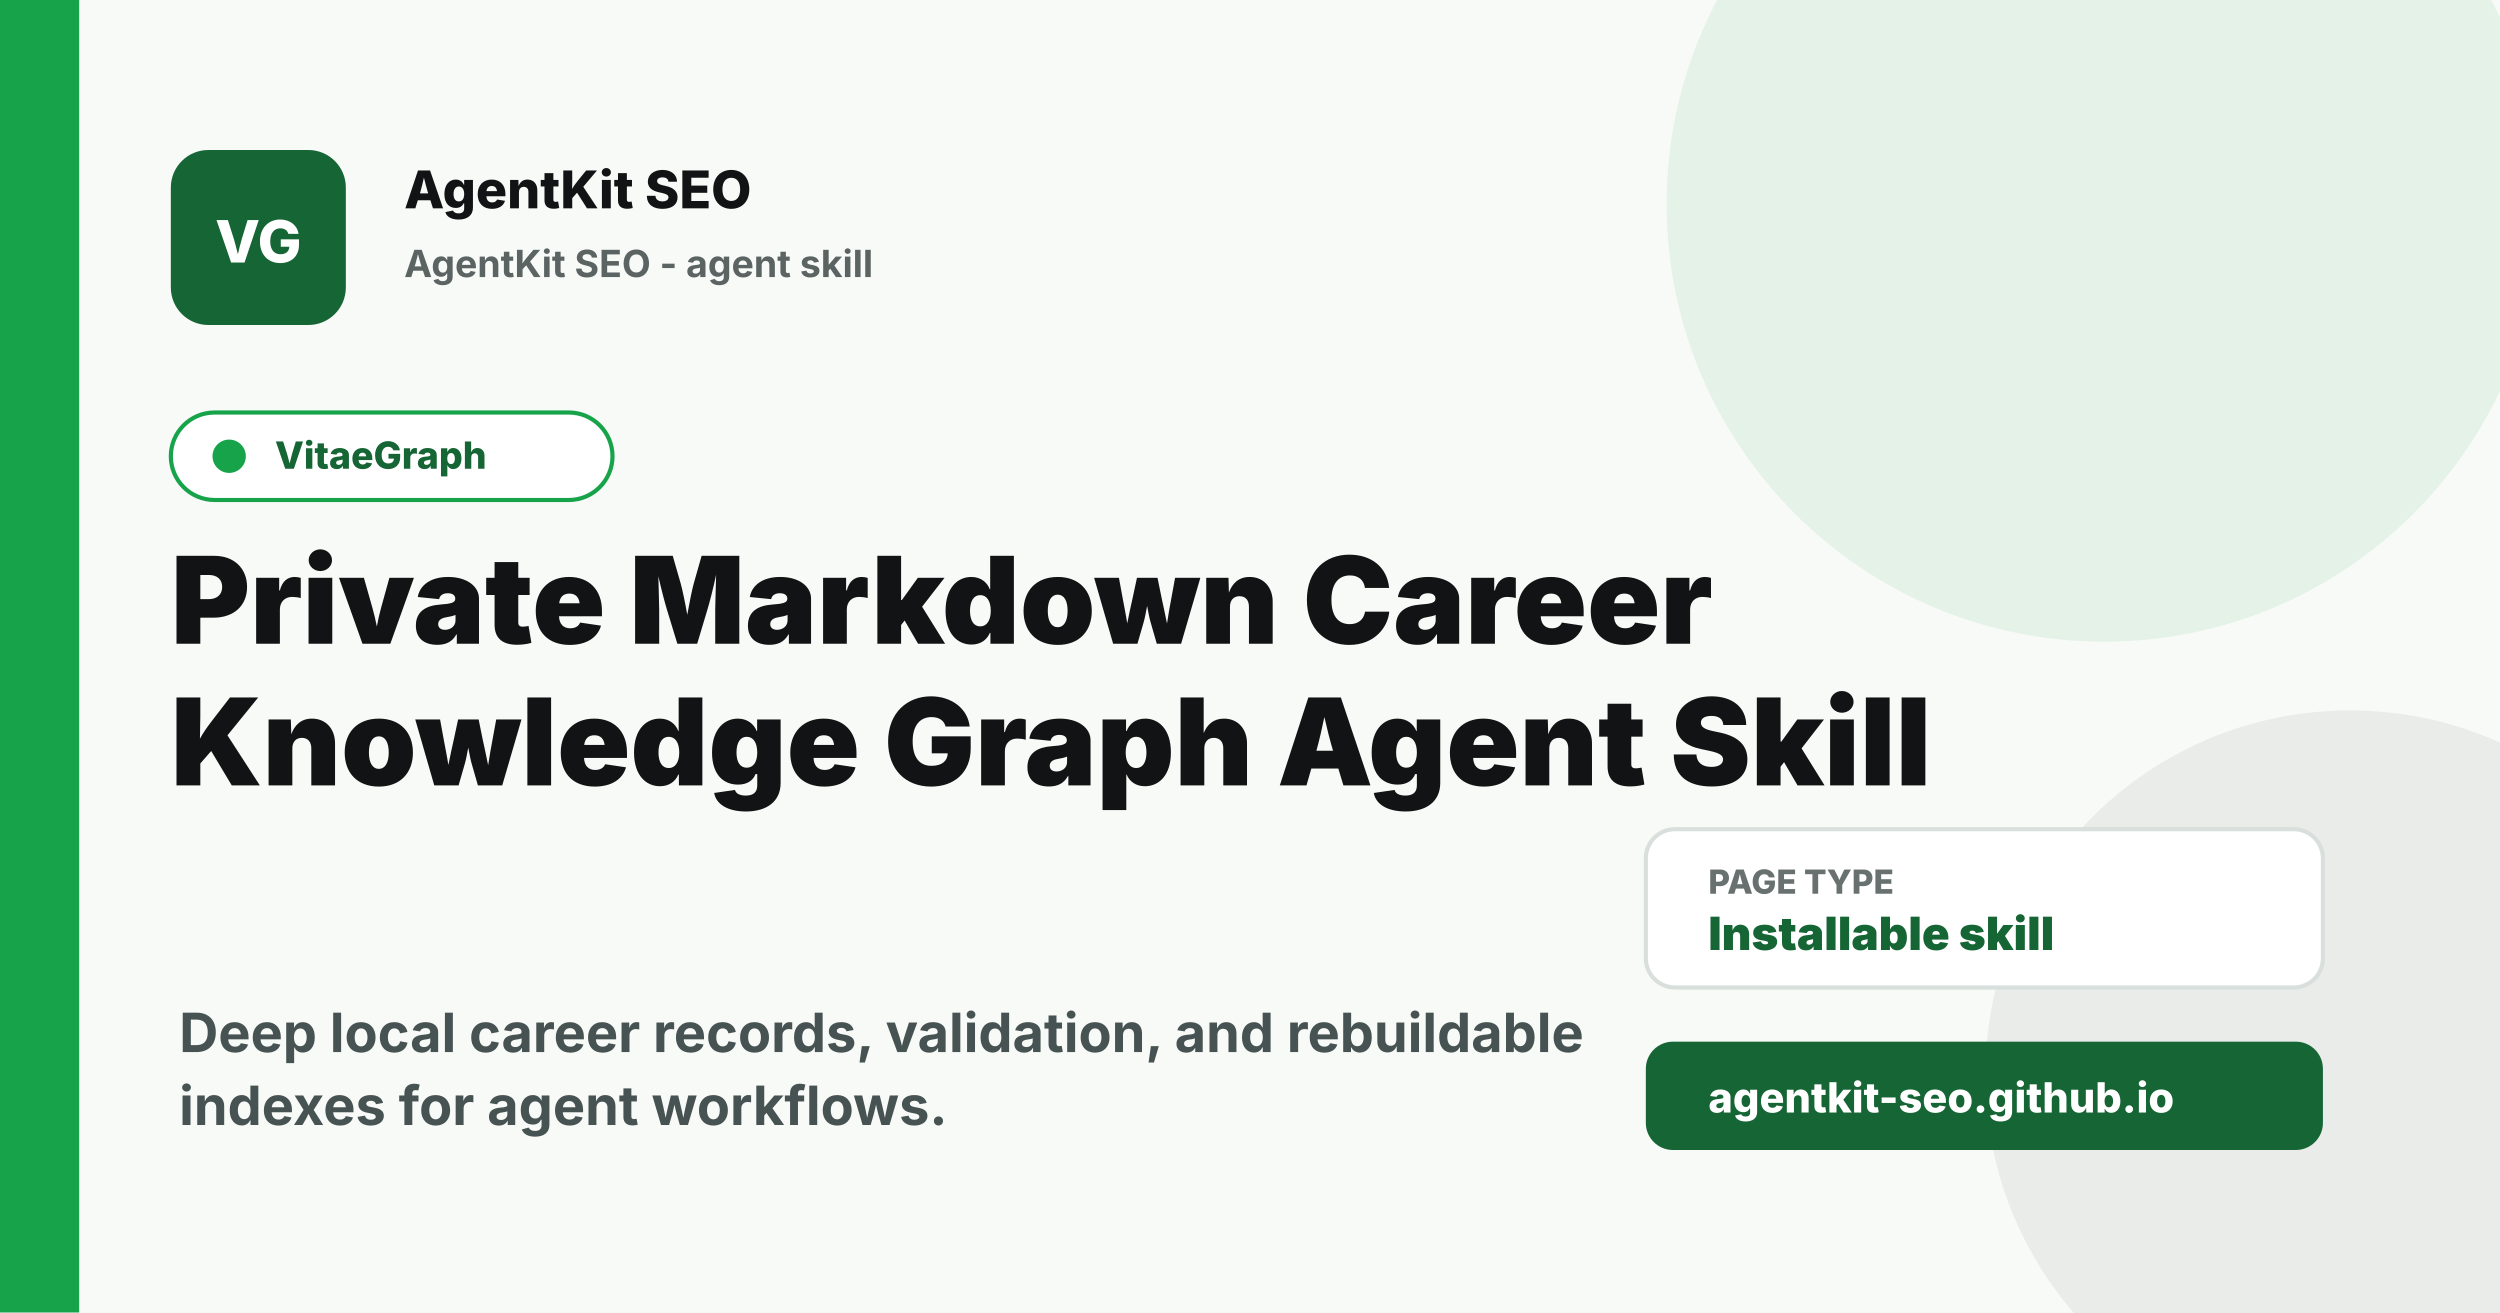
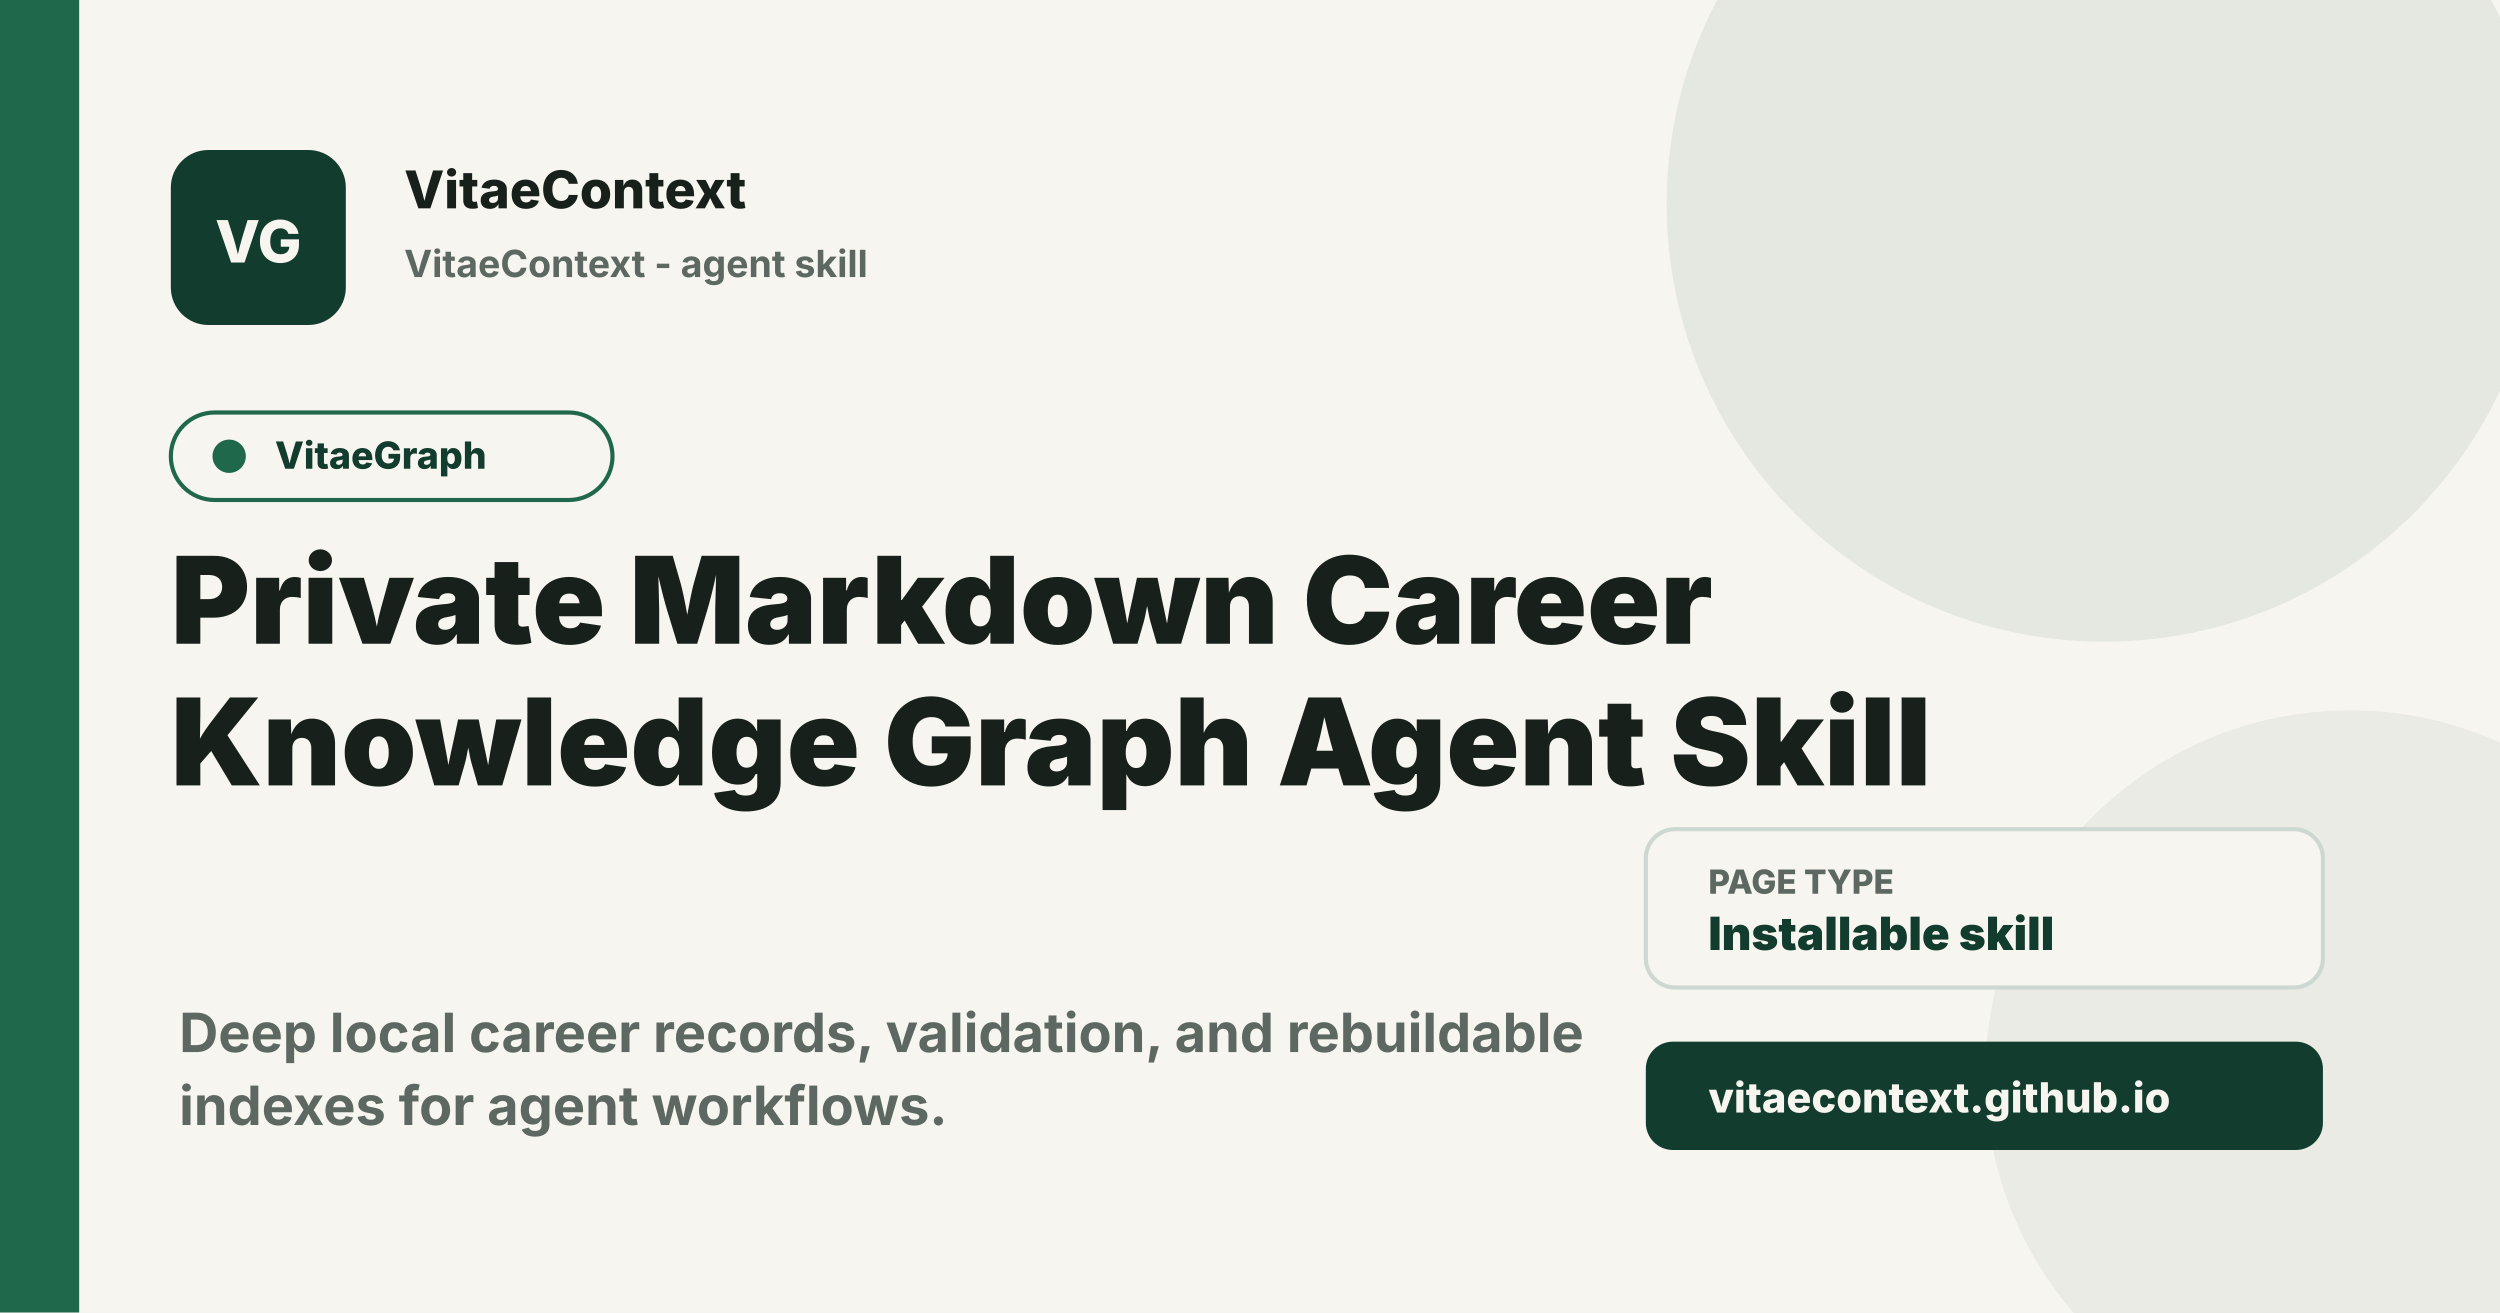
<svg xmlns="http://www.w3.org/2000/svg" width="1200" height="630" viewBox="0 0 1200 630">
-   <rect width="1200" height="630" fill="#f8faf7" />
-   <rect x="0" y="0" width="1200" height="630" fill="#f8faf7" />
-   <rect x="0" y="0" width="38" height="630" fill="#16a34a" />
-   <circle cx="1010" cy="98" r="210" fill="#16a34a" opacity="0.09" />
-   <circle cx="1128" cy="516" r="175" fill="#0f172a" opacity="0.06" />
+   <rect width="1200" height="630" fill="#F7F5EF" />
+   <rect x="0" y="0" width="1200" height="630" fill="#F7F5EF" />
+   <rect x="0" y="0" width="38" height="630" fill="#1F684B" />
+   <circle cx="1010" cy="98" r="210" fill="#1F684B" opacity="0.09" />
+   <circle cx="1128" cy="516" r="175" fill="#123C2D" opacity="0.06" />
  <g transform="translate(82 72)">
-     <rect x="0" y="0" width="84" height="84" rx="18" fill="#166534" />
-     <text x="42" y="54" text-anchor="middle" font-family="Inter, Arial, sans-serif" font-size="28" font-weight="800" fill="#ffffff">VG</text>
-     <text x="112" y="28" font-family="Inter, Arial, sans-serif" font-size="25" font-weight="800" fill="#111314">AgentKit SEO</text>
-     <text x="112" y="61" font-family="Inter, Arial, sans-serif" font-size="18" font-weight="650" fill="#5b6463">AgentKit SEO - agent skill</text>
+     <rect x="0" y="0" width="84" height="84" rx="18" fill="#123C2D" />
+     <text x="42" y="54" text-anchor="middle" font-family="Inter, Arial, sans-serif" font-size="28" font-weight="800" fill="#F7F5EF">VG</text>
+     <text x="112" y="28" font-family="Inter, Arial, sans-serif" font-size="25" font-weight="800" fill="#18201C">VitaeContext</text>
+     <text x="112" y="61" font-family="Inter, Arial, sans-serif" font-size="18" font-weight="650" fill="#5C6861">VitaeContext - agent skill</text>
  </g>
  <g transform="translate(82 198)">
-     <rect x="0" y="0" width="212" height="42" rx="21" fill="#ffffff" stroke="#16a34a" stroke-width="2" />
-     <circle cx="28" cy="21" r="8" fill="#16a34a" />
-     <text x="50" y="27" font-family="Inter, Arial, sans-serif" font-size="18" font-weight="800" fill="#166534">VitaeGraph</text>
+     <rect x="0" y="0" width="212" height="42" rx="21" fill="#F7F5EF" stroke="#1F684B" stroke-width="2" />
+     <circle cx="28" cy="21" r="8" fill="#1F684B" />
+     <text x="50" y="27" font-family="Inter, Arial, sans-serif" font-size="18" font-weight="800" fill="#123C2D">VitaeGraph</text>
  </g>
-   <text x="82" y="309" font-family="Inter, Arial, sans-serif" font-size="58" font-weight="850" fill="#111314">
+   <text x="82" y="309" font-family="Inter, Arial, sans-serif" font-size="58" font-weight="850" fill="#18201C">
    <tspan x="82" dy="0">Private Markdown Career</tspan>
    <tspan x="82" dy="68">Knowledge Graph Agent Skill</tspan>
  </text>
-   <text x="86" y="505" font-family="Inter, Arial, sans-serif" font-size="26" font-weight="650" fill="#475352">
+   <text x="86" y="505" font-family="Inter, Arial, sans-serif" font-size="26" font-weight="650" fill="#5C6861">
    <tspan x="86" dy="0">Deep local career records, validation, and rebuildable</tspan>
    <tspan x="86" dy="35">indexes for agent workflows.</tspan>
  </text>
  <g transform="translate(790 398)">
-     <rect x="0" y="0" width="325" height="76" rx="14" fill="#ffffff" stroke="#d9dfdc" stroke-width="2" />
-     <text x="30" y="31" font-family="Inter, Arial, sans-serif" font-size="16" font-weight="800" fill="#68716f">PAGE TYPE</text>
-     <text x="30" y="58" font-family="Inter, Arial, sans-serif" font-size="22" font-weight="850" fill="#166534">Installable skill</text>
+     <rect x="0" y="0" width="325" height="76" rx="14" fill="#F7F5EF" stroke="#CED8D2" stroke-width="2" />
+     <text x="30" y="31" font-family="Inter, Arial, sans-serif" font-size="16" font-weight="800" fill="#5C6861">PAGE TYPE</text>
+     <text x="30" y="58" font-family="Inter, Arial, sans-serif" font-size="22" font-weight="850" fill="#123C2D">Installable skill</text>
  </g>
  <g transform="translate(790 500)">
-     <rect x="0" y="0" width="325" height="52" rx="13" fill="#166534" />
-     <text x="30" y="34" font-family="Inter, Arial, sans-serif" font-size="20" font-weight="800" fill="#ffffff">agentkit-seo.github.io</text>
+     <rect x="0" y="0" width="325" height="52" rx="13" fill="#123C2D" />
+     <text x="30" y="34" font-family="Inter, Arial, sans-serif" font-size="20" font-weight="800" fill="#F7F5EF">vitaecontext.github.io</text>
  </g>
</svg>
